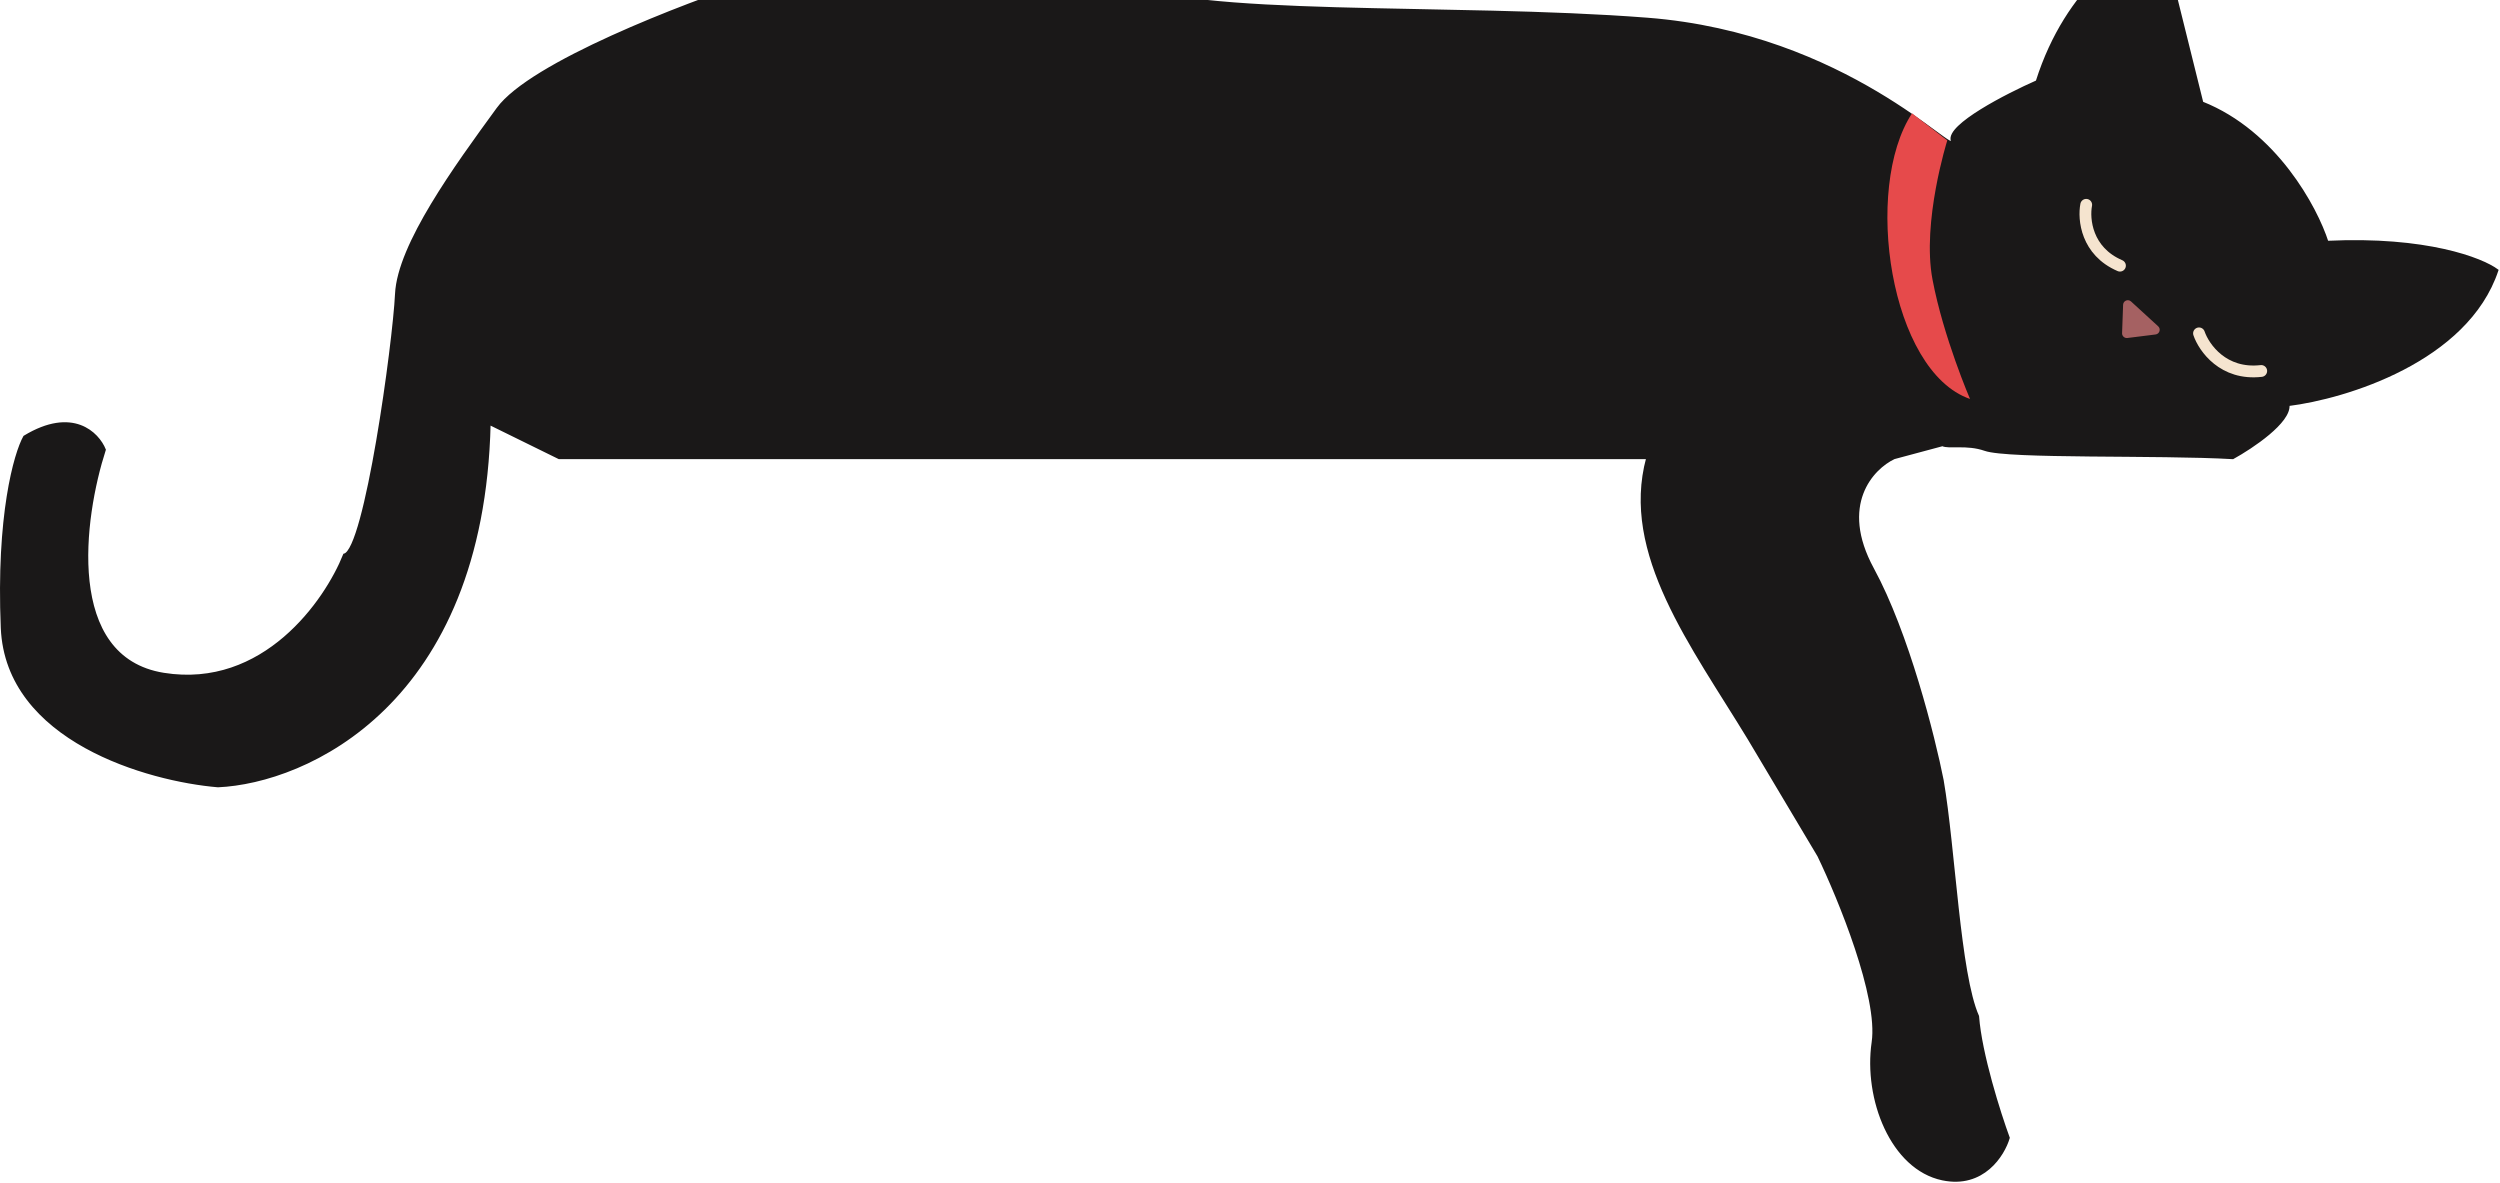
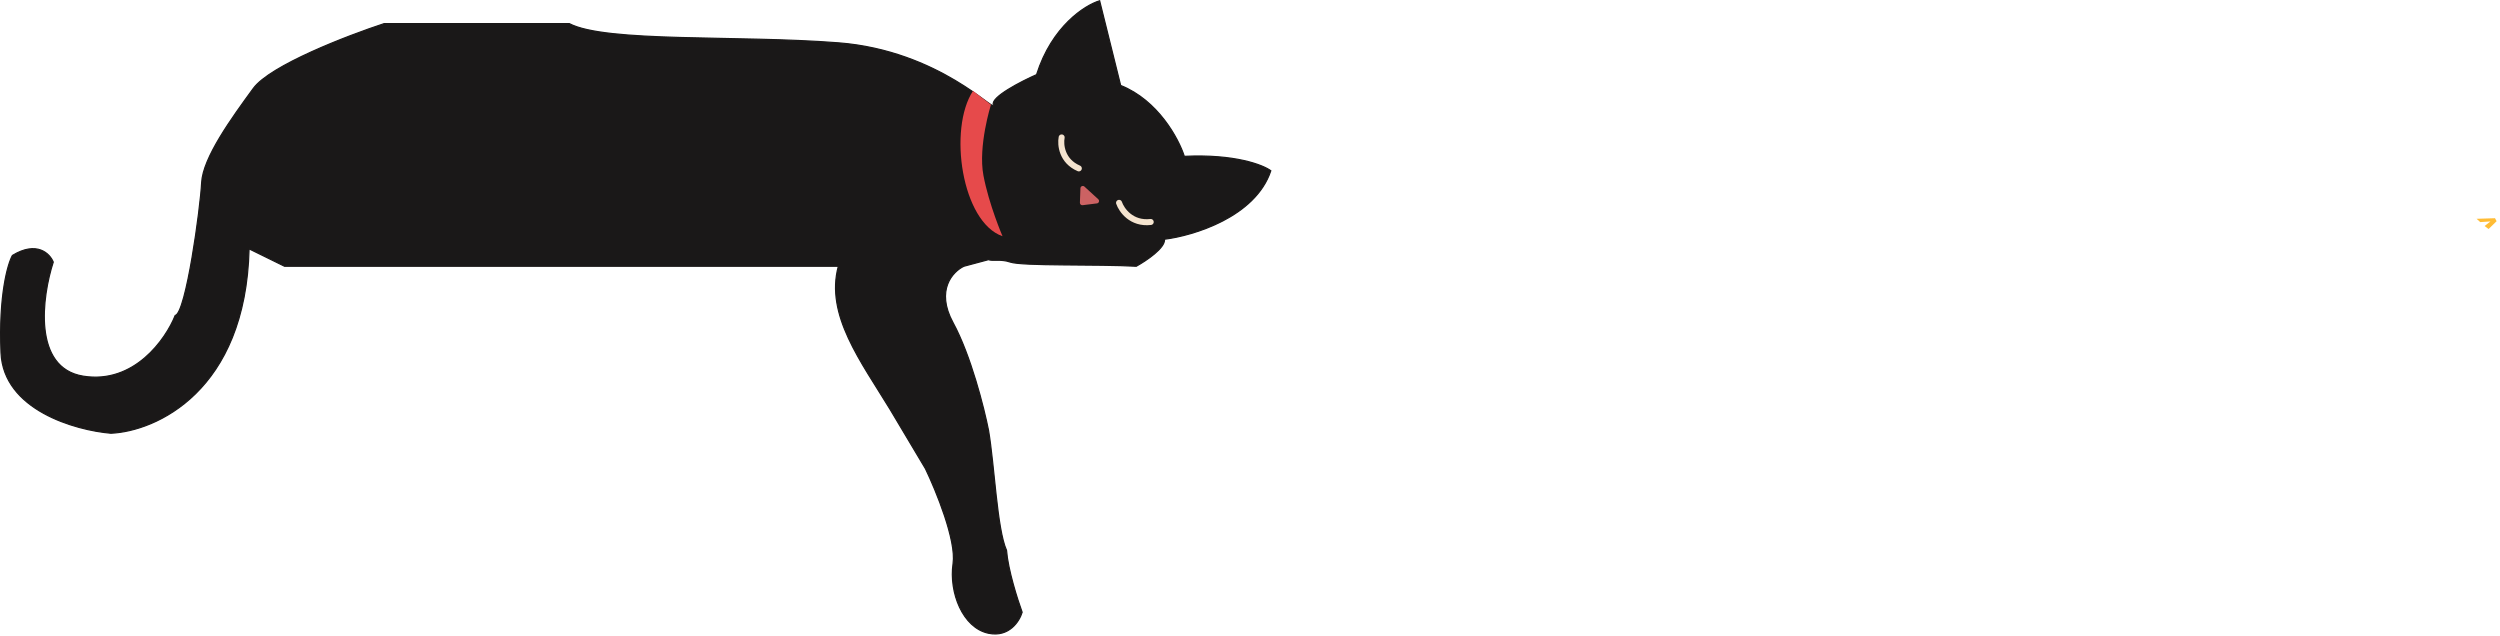
- <svg xmlns="http://www.w3.org/2000/svg" width="1059" height="501" viewBox="0 0 1059 501" fill="none">
-   <path d="M697.833 194H236.833L207.333 179.5C204.533 298.3 129.5 331.333 92.333 333C62.666 330.5 2.833 313.6 0.833 266C-1.167 218.4 6.333 192.167 10.333 185C30.733 172.6 41.5 183.5 44.333 190.5C35 219.333 26.933 278.7 69.333 285.5C111.733 292.3 138 254.667 145.833 235C154.833 233 166.833 145.5 167.833 124.5C168.828 103.606 193.087 70.337 210.568 46.363L210.833 46C224.833 26.8 289.333 2 319.833 -8H473.833C504.333 8 614.333 1.5 697.833 8C782.295 14.575 829.333 67.5 826.833 59.5C824.833 53.1 850 40.167 862.833 34.5C875.633 -5.9 903.166 -23.333 915.333 -27L932.833 43.5C964.033 55.9 981.166 88 985.833 102.5C1027.83 100.5 1051.33 109.667 1057.83 114.5C1045.03 152.9 993.5 168.5 969.333 171.5C970.133 178.7 954 189.5 945.833 194C914.166 192.167 850.833 194 840.833 190.5C833.133 187.805 825.5 189.834 822.833 188.5L802.333 194C793.166 198.334 778.533 213.8 793.333 241C808.133 268.2 819.166 312 822.833 330.5C827.833 359.5 829.833 412.5 837.833 430.5C839.033 446.5 847 471.5 850.833 482C848.666 489.334 840.033 503.1 822.833 499.5C801.333 495 789.833 465.5 793.333 441.5C796.133 422.3 779.166 380.834 770.333 362.5L740.833 313C716.833 273.5 686.833 234.5 697.833 194Z" fill="#1A1818" stroke="#1A1818" />
-   <path d="M883.715 86.758C882.551 92.802 883.781 106.418 898.014 112.535" stroke="#F5E4CF" stroke-width="5" stroke-linecap="round" />
-   <path d="M931.5 141.211C933.585 147.294 941.776 158.997 957.856 157.146" stroke="#F5E4CF" stroke-width="5" stroke-linecap="round" />
-   <path d="M901.161 143.176C899.938 143.329 898.869 142.351 898.913 141.119L899.348 129.095C899.41 127.391 901.439 126.541 902.697 127.692L914.2 138.22C915.458 139.371 914.791 141.467 913.099 141.679L901.161 143.176Z" fill="#A56162" />
-   <path d="M809.943 48L824.87 59.474C824.87 59.474 814 94 818.61 118.409C823.22 142.819 834.5 169 834.5 169C800.603 157.317 789.078 79.815 809.943 48Z" fill="#E64A4B" />
+ <svg xmlns="http://www.w3.org/2000/svg" width="2081" height="529" viewBox="0 0 2081 529" fill="none">
+   <path d="M697.833 221.631H236.833L207.333 207.13C204.533 325.93 129.5 358.964 92.333 360.63C62.666 358.13 2.833 341.23 0.833 293.63C-1.167 246.03 6.333 219.797 10.333 212.63C30.733 200.23 41.5 211.13 44.333 218.13C35 246.964 26.933 306.33 69.333 313.13C111.733 319.93 138 282.297 145.833 262.63C154.833 260.63 166.833 173.13 167.833 152.13C168.828 131.236 193.087 97.967 210.568 73.993L210.833 73.63C224.833 54.43 289.333 29.63 319.833 19.63H473.833C504.333 35.63 614.333 29.13 697.833 35.63C782.295 42.205 829.333 95.13 826.833 87.13C824.833 80.73 850 67.797 862.833 62.13C875.633 21.73 903.166 4.297 915.333 0.63L932.833 71.13C964.033 83.53 981.166 115.631 985.833 130.131C1027.83 128.131 1051.33 137.297 1057.83 142.131C1045.03 180.531 993.5 196.131 969.333 199.131C970.133 206.331 954 217.131 945.833 221.631C914.166 219.797 850.833 221.631 840.833 218.131C833.133 215.435 825.5 217.464 822.833 216.131L802.333 221.631C793.166 225.964 778.533 241.431 793.333 268.631C808.133 295.831 819.166 339.631 822.833 358.131C827.833 387.131 829.833 440.131 837.833 458.131C839.033 474.131 847 499.131 850.833 509.631C848.666 516.964 840.033 530.731 822.833 527.131C801.333 522.631 789.833 493.131 793.333 469.131C796.133 449.931 779.166 408.464 770.333 390.131L740.833 340.631C716.833 301.131 686.833 262.131 697.833 221.631Z" fill="#1A1818" stroke="#1A1818" />
+   <path d="M883.715 114.389C882.551 120.432 883.781 134.049 898.014 140.166" stroke="#F5E4CF" stroke-width="5" stroke-linecap="round" />
+   <path d="M931.5 168.841C933.585 174.924 941.776 186.628 957.856 184.776" stroke="#F5E4CF" stroke-width="5" stroke-linecap="round" />
+   <path d="M901.161 170.806C899.938 170.96 898.869 169.981 898.913 168.75L899.348 156.726C899.41 155.022 901.439 154.171 902.697 155.323L914.2 165.85C915.458 167.001 914.791 169.098 913.099 169.31L901.161 170.806Z" fill="#CC6263" />
+   <path d="M809.943 75.63L824.87 87.105C824.87 87.105 814 121.63 818.61 146.04C823.22 170.449 834.5 196.63 834.5 196.63C800.603 184.948 789.078 107.445 809.943 75.63Z" fill="#E64A4B" />
+   <path d="M2078.17 184.13L2076.83 181.63L2061.5 182.13L2064.54 184.877L2073.06 184.324L2068.17 188.13L2071.5 190.63L2078.17 184.13Z" fill="#FFBC35" />
</svg>
